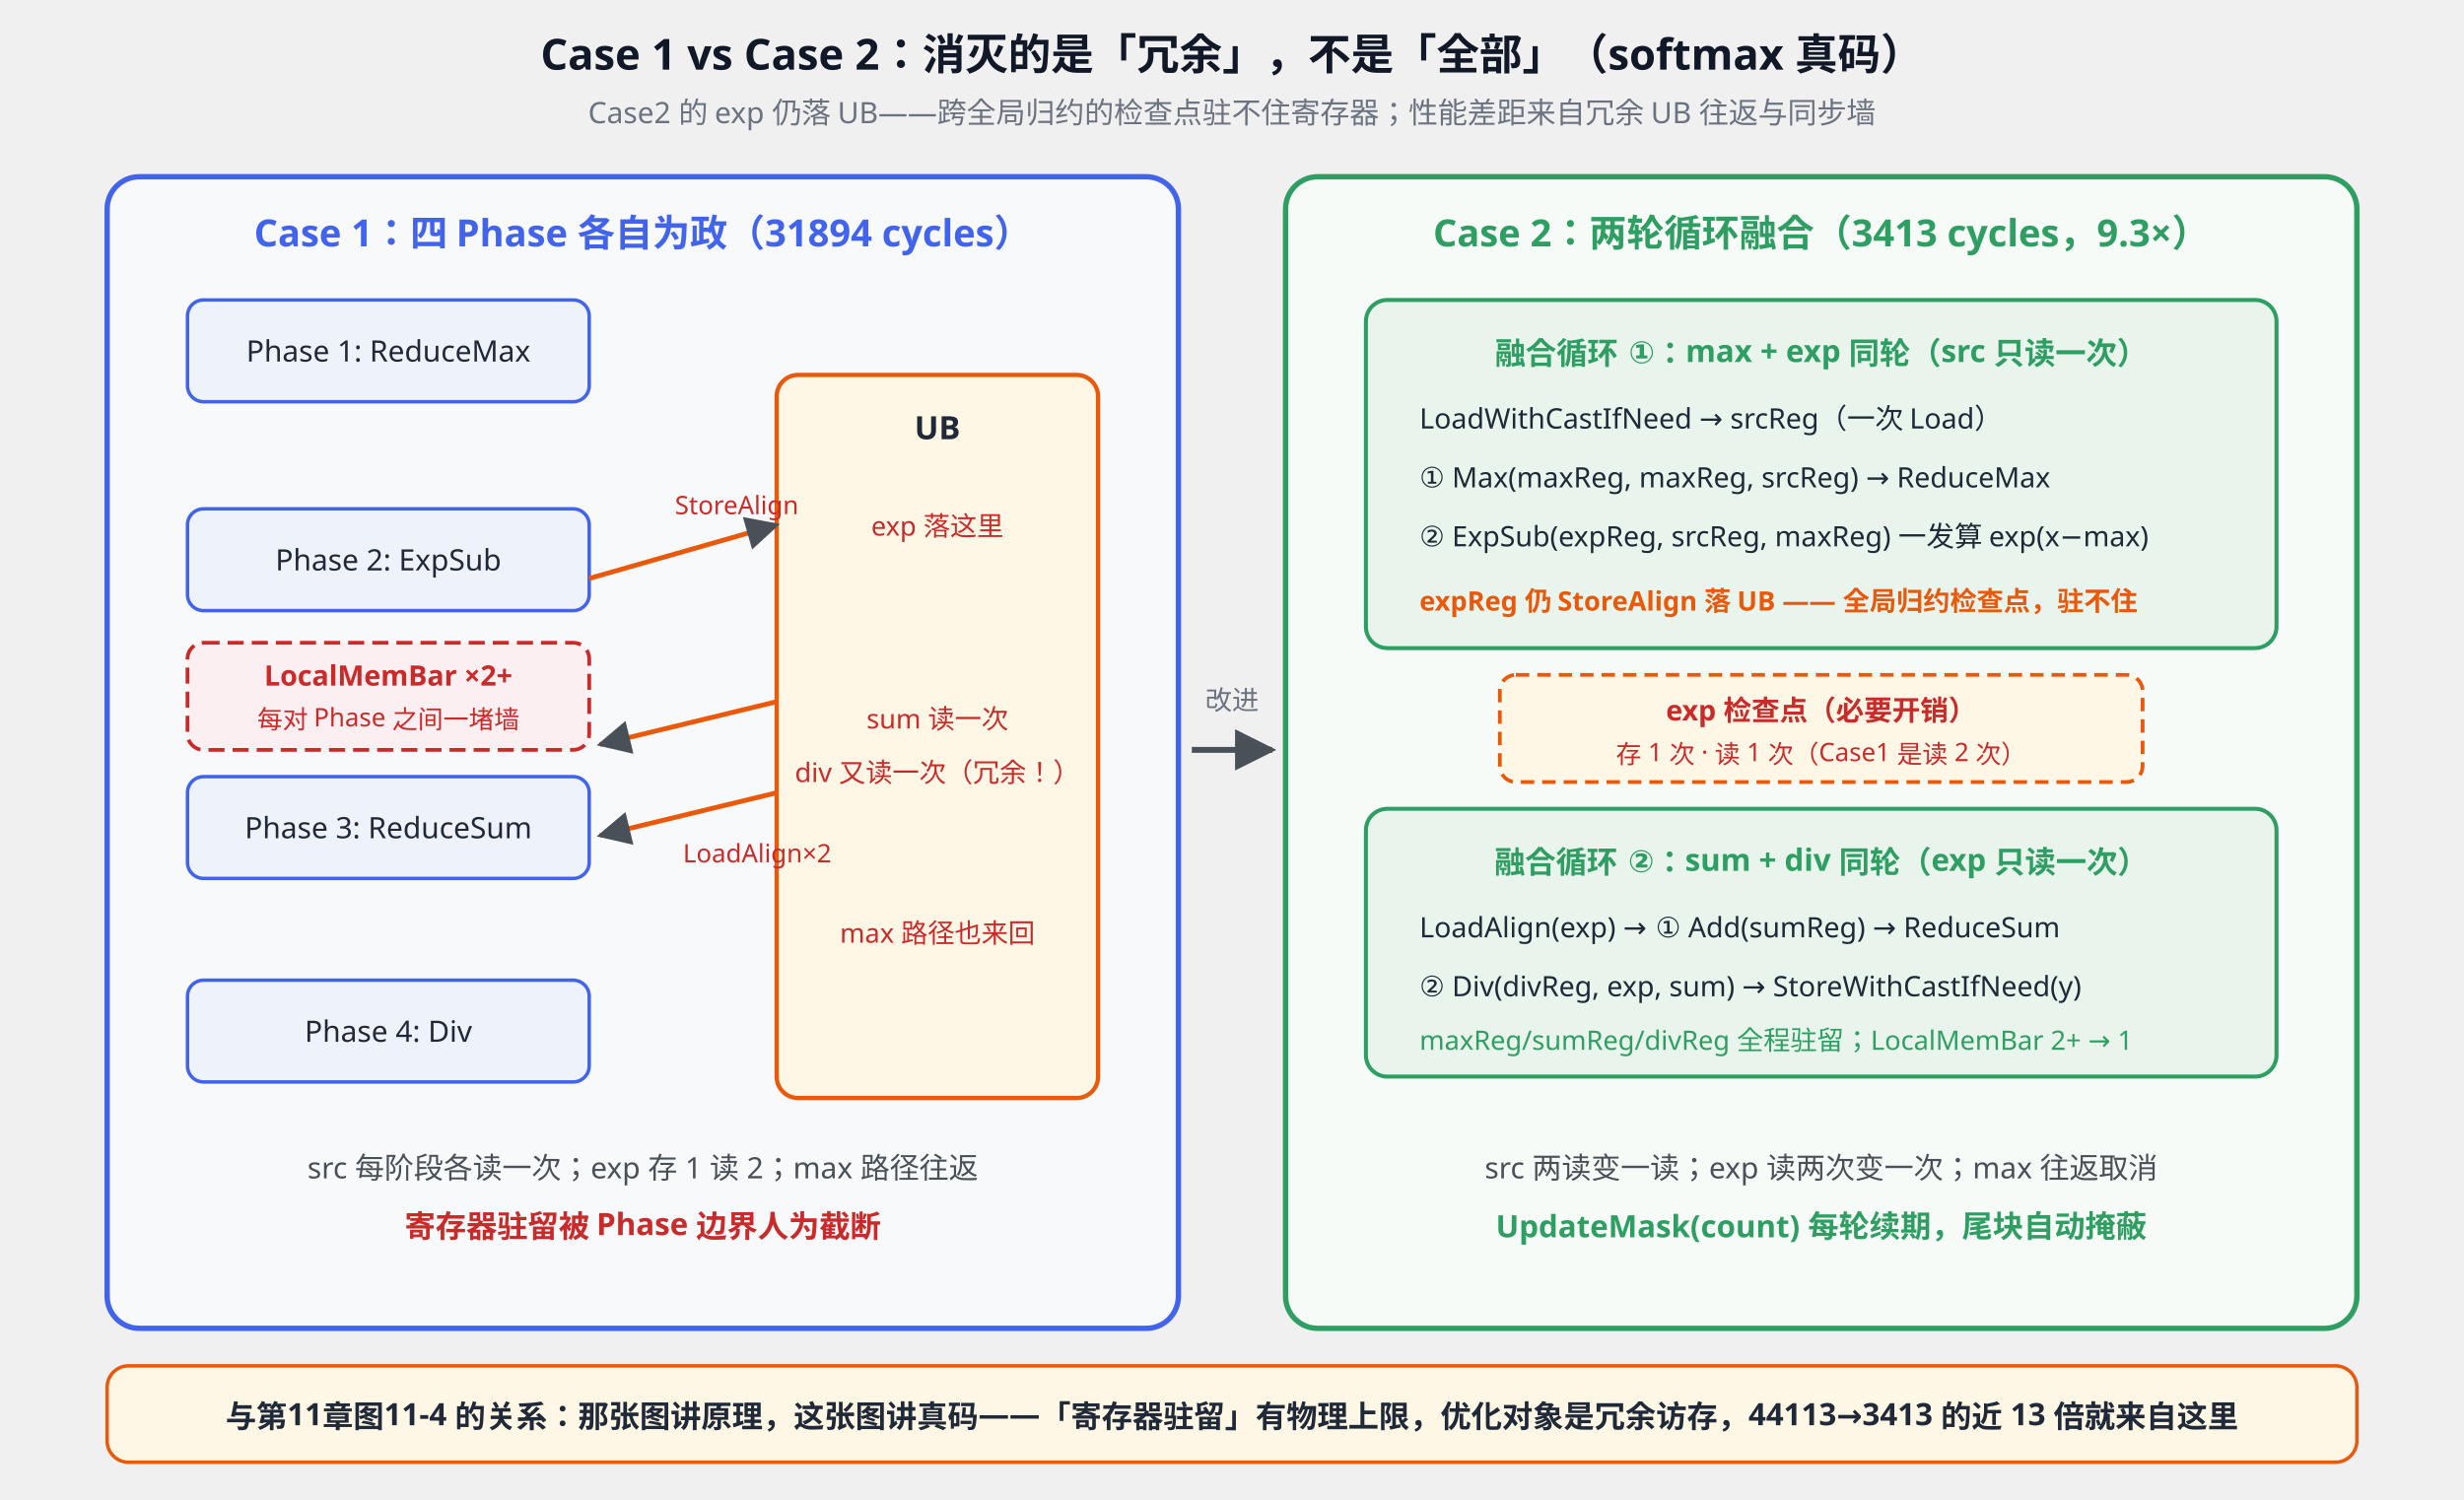
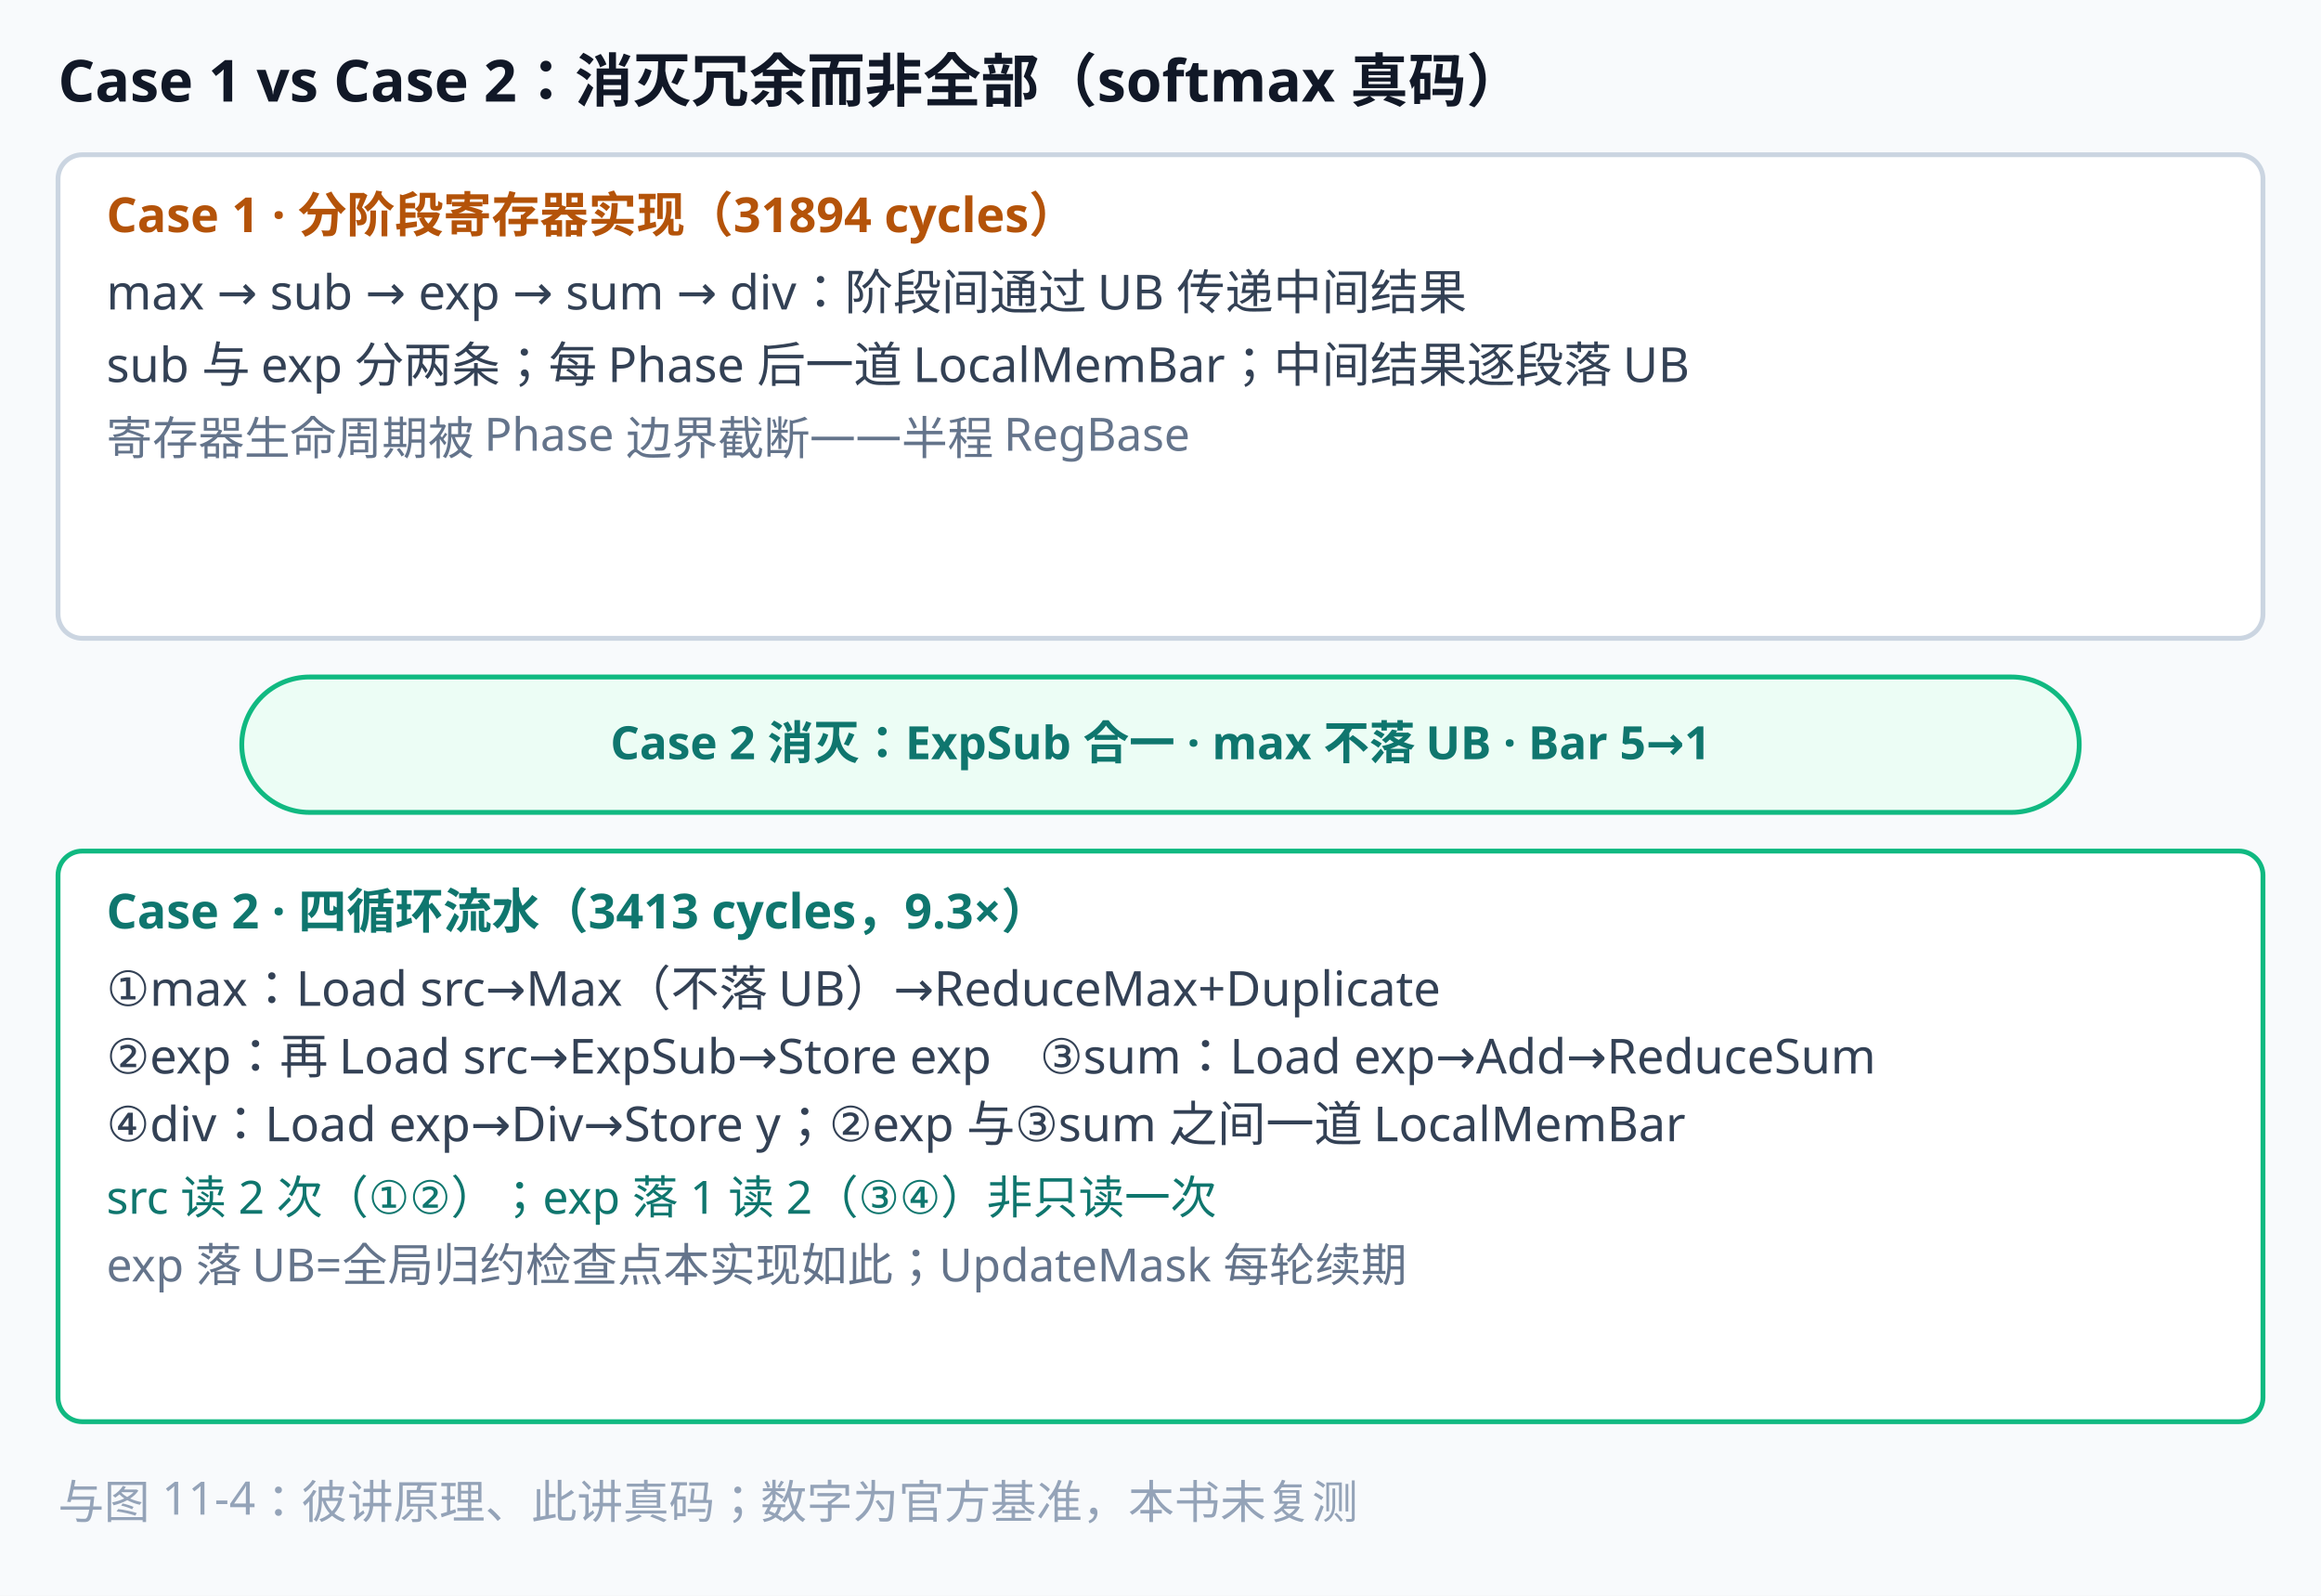
- <svg xmlns="http://www.w3.org/2000/svg" viewBox="0 0 920 560" font-family="'PingFang SC','Hiragino Sans GB','Microsoft YaHei',sans-serif">
-   <defs>
-     <marker id="arr" viewBox="0 0 10 10" refX="9" refY="5" markerWidth="7" markerHeight="7" orient="auto-start-reverse">
-       <path d="M0,0 L10,5 L0,10 z" fill="#495057" />
-     </marker>
-   </defs>
-   <text x="460" y="26" text-anchor="middle" font-size="16" font-weight="bold" fill="#111827">Case 1 vs Case 2：消灭的是「冗余」，不是「全部」（softmax 真码）</text>
-   <text x="460" y="46" text-anchor="middle" font-size="11" fill="#6b7280">Case2 的 exp 仍落 UB——跨全局归约的检查点驻不住寄存器；性能差距来自冗余 UB 往返与同步墙</text>
-   <rect x="40" y="66" width="400" height="430" rx="12" fill="#f8f9fa" stroke="#4263eb" stroke-width="2" />
-   <text x="240" y="92" text-anchor="middle" font-size="14" font-weight="bold" fill="#4263eb">Case 1：四 Phase 各自为政（31894 cycles）</text>
-   <g font-size="11" fill="#1f2937">
-     <rect x="70" y="112" width="150" height="38" rx="6" fill="#eef2fb" stroke="#4263eb" stroke-width="1.3" />
-     <text x="145" y="135" text-anchor="middle">Phase 1: ReduceMax</text>
-     <rect x="70" y="190" width="150" height="38" rx="6" fill="#eef2fb" stroke="#4263eb" stroke-width="1.3" />
-     <text x="145" y="213" text-anchor="middle">Phase 2: ExpSub</text>
-     <rect x="70" y="290" width="150" height="38" rx="6" fill="#eef2fb" stroke="#4263eb" stroke-width="1.3" />
-     <text x="145" y="313" text-anchor="middle">Phase 3: ReduceSum</text>
-     <rect x="70" y="366" width="150" height="38" rx="6" fill="#eef2fb" stroke="#4263eb" stroke-width="1.3" />
-     <text x="145" y="389" text-anchor="middle">Phase 4: Div</text>
-   </g>
-   <rect x="290" y="140" width="120" height="270" rx="8" fill="#fff7e6" stroke="#e8590c" stroke-width="1.6" />
-   <text x="350" y="164" text-anchor="middle" font-size="12" font-weight="bold" fill="#1f2937">UB</text>
-   <text x="350" y="200" text-anchor="middle" font-size="10" fill="#c92a2a">exp 落这里</text>
-   <text x="350" y="272" text-anchor="middle" font-size="10" fill="#c92a2a">sum 读一次</text>
-   <text x="350" y="292" text-anchor="middle" font-size="10" fill="#c92a2a">div 又读一次（冗余！）</text>
-   <text x="350" y="352" text-anchor="middle" font-size="10" fill="#c92a2a">max 路径也来回</text>
-   <path d="M220 216 L290 196" stroke="#e8590c" stroke-width="1.8" fill="none" marker-end="url(#arr)" />
-   <text x="252" y="192" font-size="9.5" fill="#c92a2a">StoreAlign</text>
-   <path d="M290 262 L224 278" stroke="#e8590c" stroke-width="1.8" fill="none" marker-end="url(#arr)" />
-   <path d="M290 296 L224 312" stroke="#e8590c" stroke-width="1.8" fill="none" marker-end="url(#arr)" />
-   <text x="255" y="322" font-size="9.5" fill="#c92a2a">LoadAlign×2</text>
-   <rect x="70" y="240" width="150" height="40" rx="6" fill="#fceff1" stroke="#c92a2a" stroke-width="1.4" stroke-dasharray="6 3" />
-   <text x="145" y="256" text-anchor="middle" font-size="10.5" font-weight="bold" fill="#c92a2a">LocalMemBar ×2+</text>
-   <text x="145" y="272" text-anchor="middle" font-size="9.5" fill="#c92a2a">每对 Phase 之间一堵墙</text>
-   <text x="240" y="440" text-anchor="middle" font-size="11" fill="#495057">src 每阶段各读一次；exp 存 1 读 2；max 路径往返</text>
-   <text x="240" y="462" text-anchor="middle" font-size="11.5" font-weight="bold" fill="#c92a2a">寄存器驻留被 Phase 边界人为截断</text>
-   <rect x="480" y="66" width="400" height="430" rx="12" fill="#f6fbf7" stroke="#2f9e63" stroke-width="2" />
-   <text x="680" y="92" text-anchor="middle" font-size="14" font-weight="bold" fill="#2f9e63">Case 2：两轮循环融合（3413 cycles，9.3×）</text>
-   <rect x="510" y="112" width="340" height="130" rx="8" fill="#e8f4ec" stroke="#2f9e63" stroke-width="1.5" />
-   <text x="680" y="136" text-anchor="middle" font-size="11.5" font-weight="bold" fill="#2f9e63">融合循环 ①：max + exp 同轮（src 只读一次）</text>
-   <text x="530" y="160" font-size="10.5" fill="#1f2937">LoadWithCastIfNeed → srcReg（一次 Load）</text>
-   <text x="530" y="182" font-size="10.5" fill="#1f2937">① Max(maxReg, maxReg, srcReg) → ReduceMax</text>
-   <text x="530" y="204" font-size="10.5" fill="#1f2937">② ExpSub(expReg, srcReg, maxReg) 一发算 exp(x−max)</text>
-   <text x="530" y="228" font-size="10" font-weight="bold" fill="#e8590c">expReg 仍 StoreAlign 落 UB —— 全局归约检查点，驻不住</text>
-   <rect x="560" y="252" width="240" height="40" rx="6" fill="#fff7e6" stroke="#e8590c" stroke-width="1.4" stroke-dasharray="5 3" />
-   <text x="680" y="269" text-anchor="middle" font-size="10.5" font-weight="bold" fill="#c92a2a">exp 检查点（必要开销）</text>
-   <text x="680" y="285" text-anchor="middle" font-size="9.5" fill="#c92a2a">存 1 次 · 读 1 次（Case1 是读 2 次）</text>
-   <rect x="510" y="302" width="340" height="100" rx="8" fill="#e8f4ec" stroke="#2f9e63" stroke-width="1.5" />
-   <text x="680" y="326" text-anchor="middle" font-size="11.5" font-weight="bold" fill="#2f9e63">融合循环 ②：sum + div 同轮（exp 只读一次）</text>
-   <text x="530" y="350" font-size="10.5" fill="#1f2937">LoadAlign(exp) → ① Add(sumReg) → ReduceSum</text>
-   <text x="530" y="372" font-size="10.5" fill="#1f2937">② Div(divReg, exp, sum) → StoreWithCastIfNeed(y)</text>
-   <text x="530" y="392" font-size="10" fill="#2f9e63">maxReg/sumReg/divReg 全程驻留；LocalMemBar 2+ → 1</text>
-   <text x="680" y="440" text-anchor="middle" font-size="11" fill="#495057">src 两读变一读；exp 读两次变一次；max 往返取消</text>
-   <text x="680" y="462" text-anchor="middle" font-size="11.5" font-weight="bold" fill="#2f9e63">UpdateMask(count) 每轮续期，尾块自动掩蔽</text>
-   <path d="M445 280 L475 280" stroke="#495057" stroke-width="2.2" marker-end="url(#arr)" />
-   <text x="460" y="265" text-anchor="middle" font-size="10" fill="#6b7280">改进</text>
-   <rect x="40" y="510" width="840" height="36" rx="8" fill="#fff7e6" stroke="#e8590c" stroke-width="1.3" />
-   <text x="460" y="533" text-anchor="middle" font-size="11.5" font-weight="bold" fill="#1f2937">与第11章图11-4 的关系：那张图讲原理，这张图讲真码——「寄存器驻留」有物理上限，优化对象是冗余访存，44113→3413 的近 13 倍就来自这里</text>
+ <svg xmlns="http://www.w3.org/2000/svg" viewBox="0 0 960 660" font-family="PingFang SC,Microsoft YaHei,sans-serif">
+   <rect width="960" height="660" fill="#f8fafc" />
+   <text x="24" y="42" font-size="24" font-weight="bold" fill="#111827">Case 1 vs Case 2：消灭冗余而非全部（softmax 真码）</text>
+   <rect x="24" y="64" width="912" height="200" rx="10" fill="#fff" stroke="#cbd5e1" stroke-width="2" />
+   <text x="44" y="96" font-size="20" font-weight="bold" fill="#b45309">Case 1 · 分阶段寄存器实现（31894 cycles）</text>
+   <text x="44" y="128" font-size="20" fill="#334155">max → sub → exp → sum → div：阶段间通过 UB 传递中间结果</text>
+   <text x="44" y="158" font-size="20" fill="#334155">sub 与 exp 分两条；每 Phase 后一道 LocalMemBar；中间结果逐段落 UB</text>
+   <text x="44" y="188" font-size="19" fill="#64748b">寄存器生命周期被 Phase 边界截断——半程 RegBase</text>
+   <rect x="100" y="280" width="760" height="56" rx="28" fill="#ecfdf5" stroke="#10b981" stroke-width="2" />
+   <text x="480" y="314" font-size="19" font-weight="bold" fill="#0f766e" text-anchor="middle">Case 2 消灭：ExpSub 合一 · max 不落 UB · Bar 5→1</text>
+   <rect x="24" y="352" width="912" height="236" rx="10" fill="#fff" stroke="#10b981" stroke-width="2" />
+   <text x="44" y="384" font-size="20" font-weight="bold" fill="#0f766e">Case 2 · 四循环流水（3413 cycles，9.3×）</text>
+   <text x="44" y="416" font-size="20" fill="#334155">①max：Load src→Max（不落 UB）→ReduceMax+Duplicate</text>
+   <text x="44" y="444" font-size="20" fill="#334155">②exp：再 Load src→ExpSub→Store exp　③sum：Load exp→Add→ReduceSum</text>
+   <text x="44" y="472" font-size="20" fill="#334155">④div：Load exp→Div→Store y；②exp 与③sum 之间一道 LocalMemBar</text>
+   <text x="44" y="502" font-size="19" fill="#0f766e">src 读 2 次（①②）；exp 落 1 读 2（③④）非只读一次</text>
+   <text x="44" y="530" font-size="19" fill="#64748b">exp 落 UB=全局归约检查点本实现如此；UpdateMask 每轮续期</text>
+   <text x="24" y="628" font-size="19" fill="#94a3b8">与图 11-4：彼讲原理、此讲真码；数字为官方基准，本书未复测</text>
</svg>
